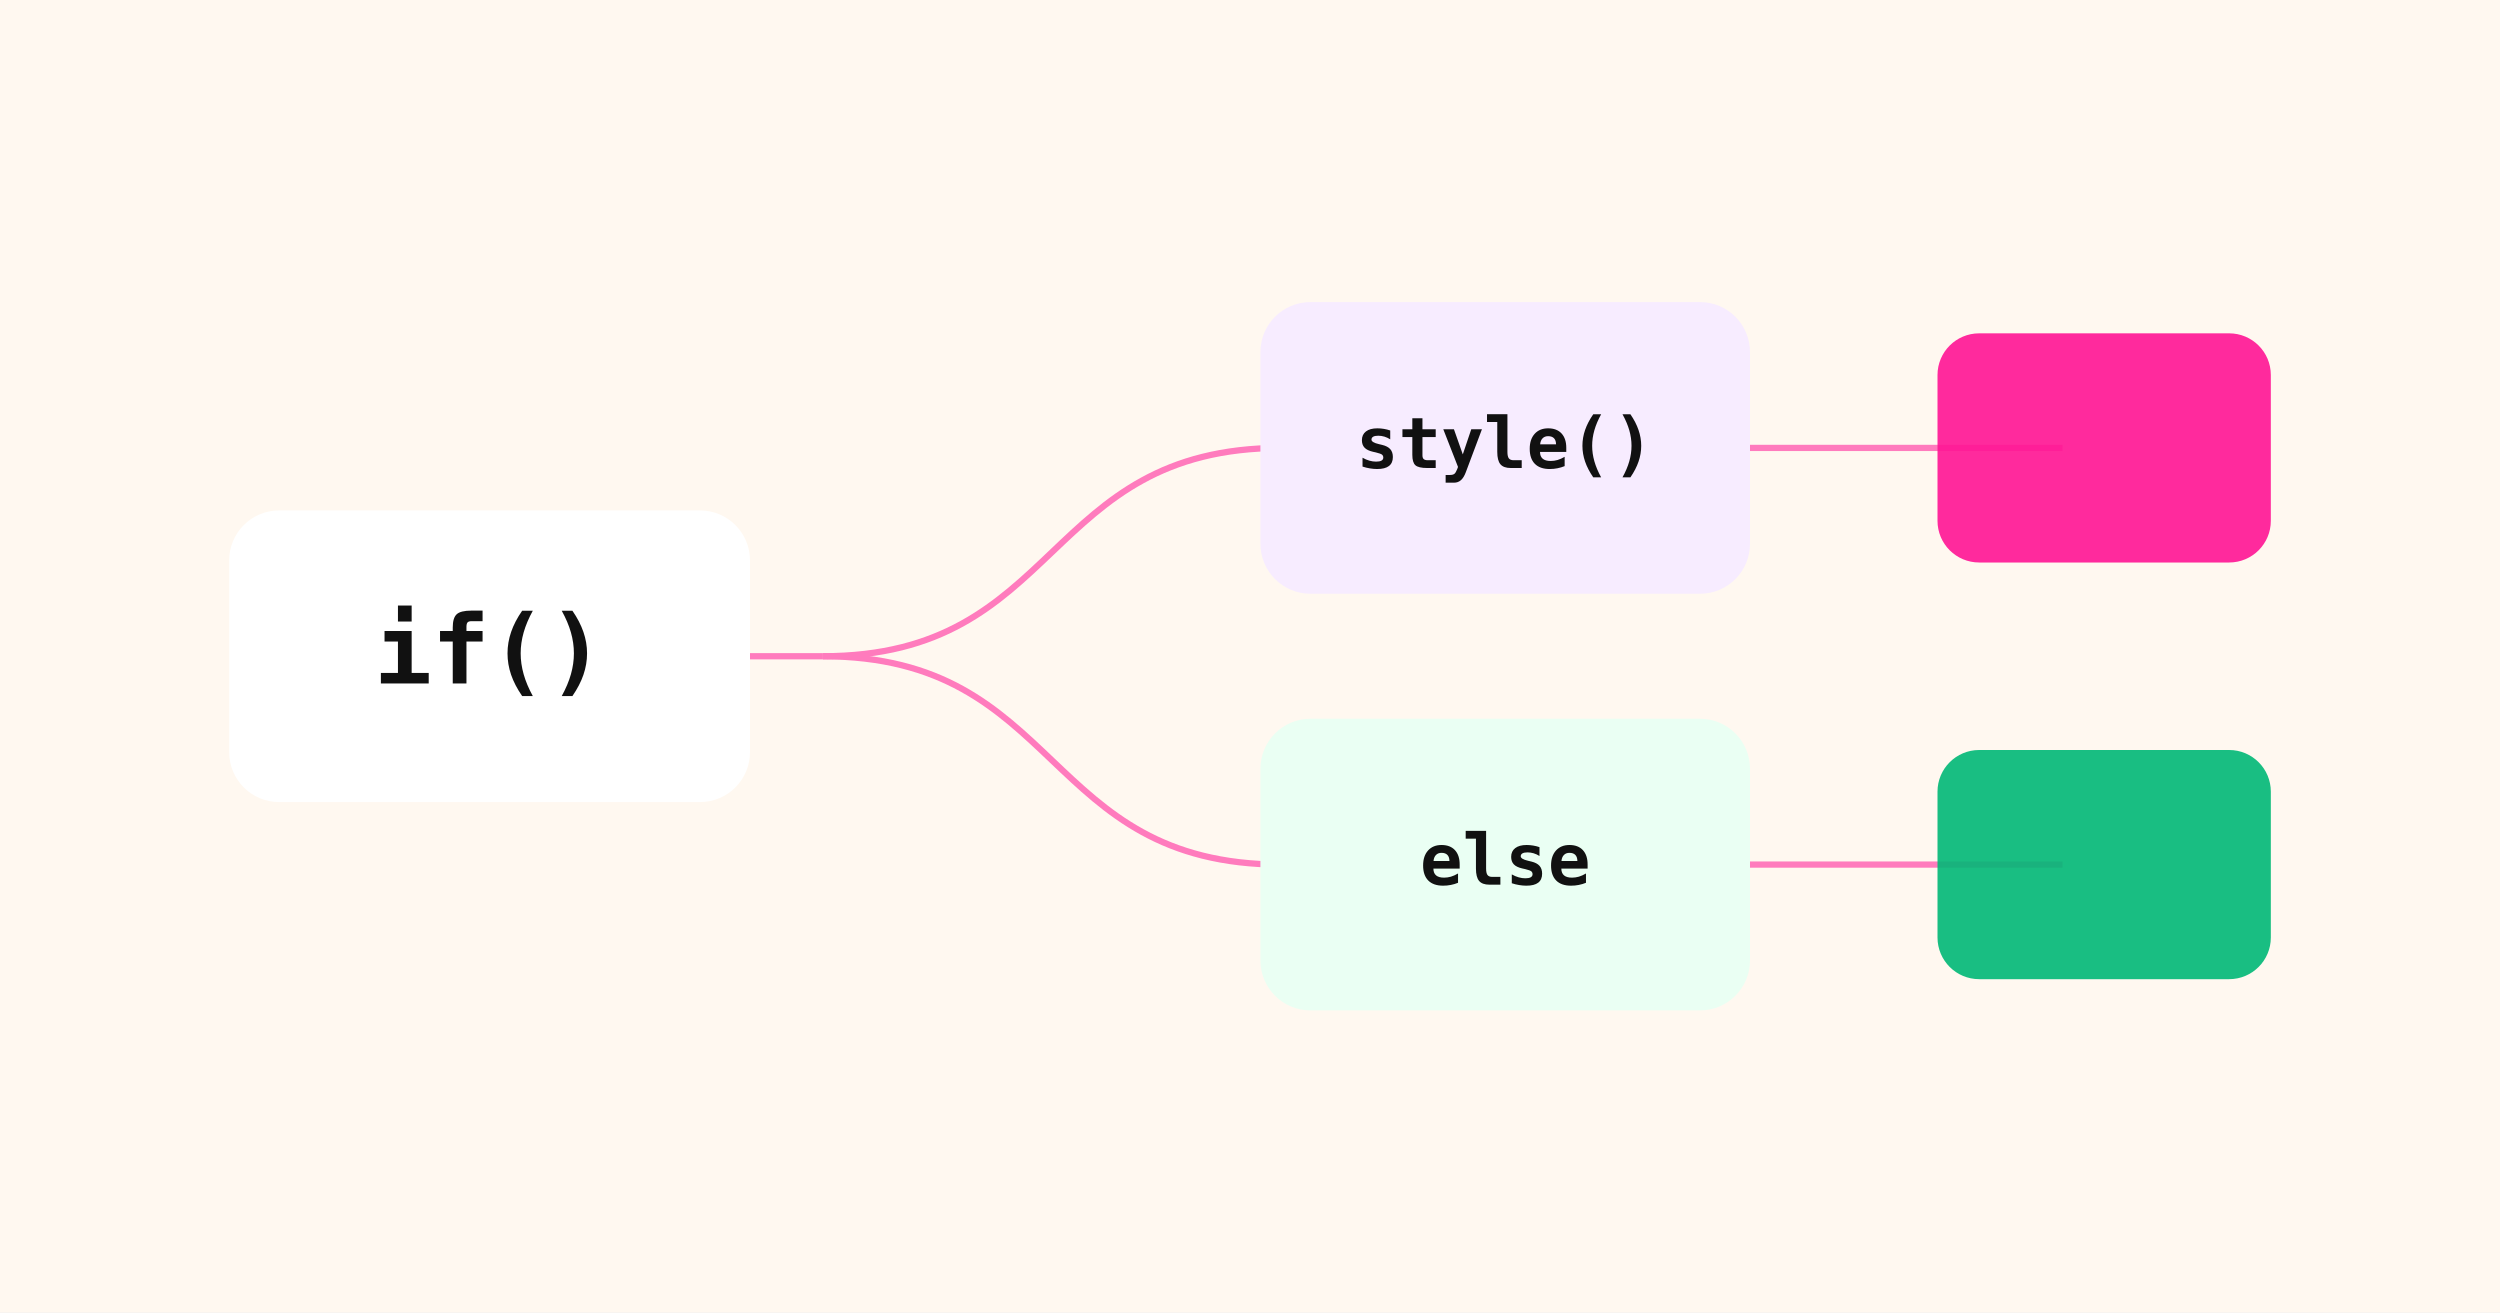
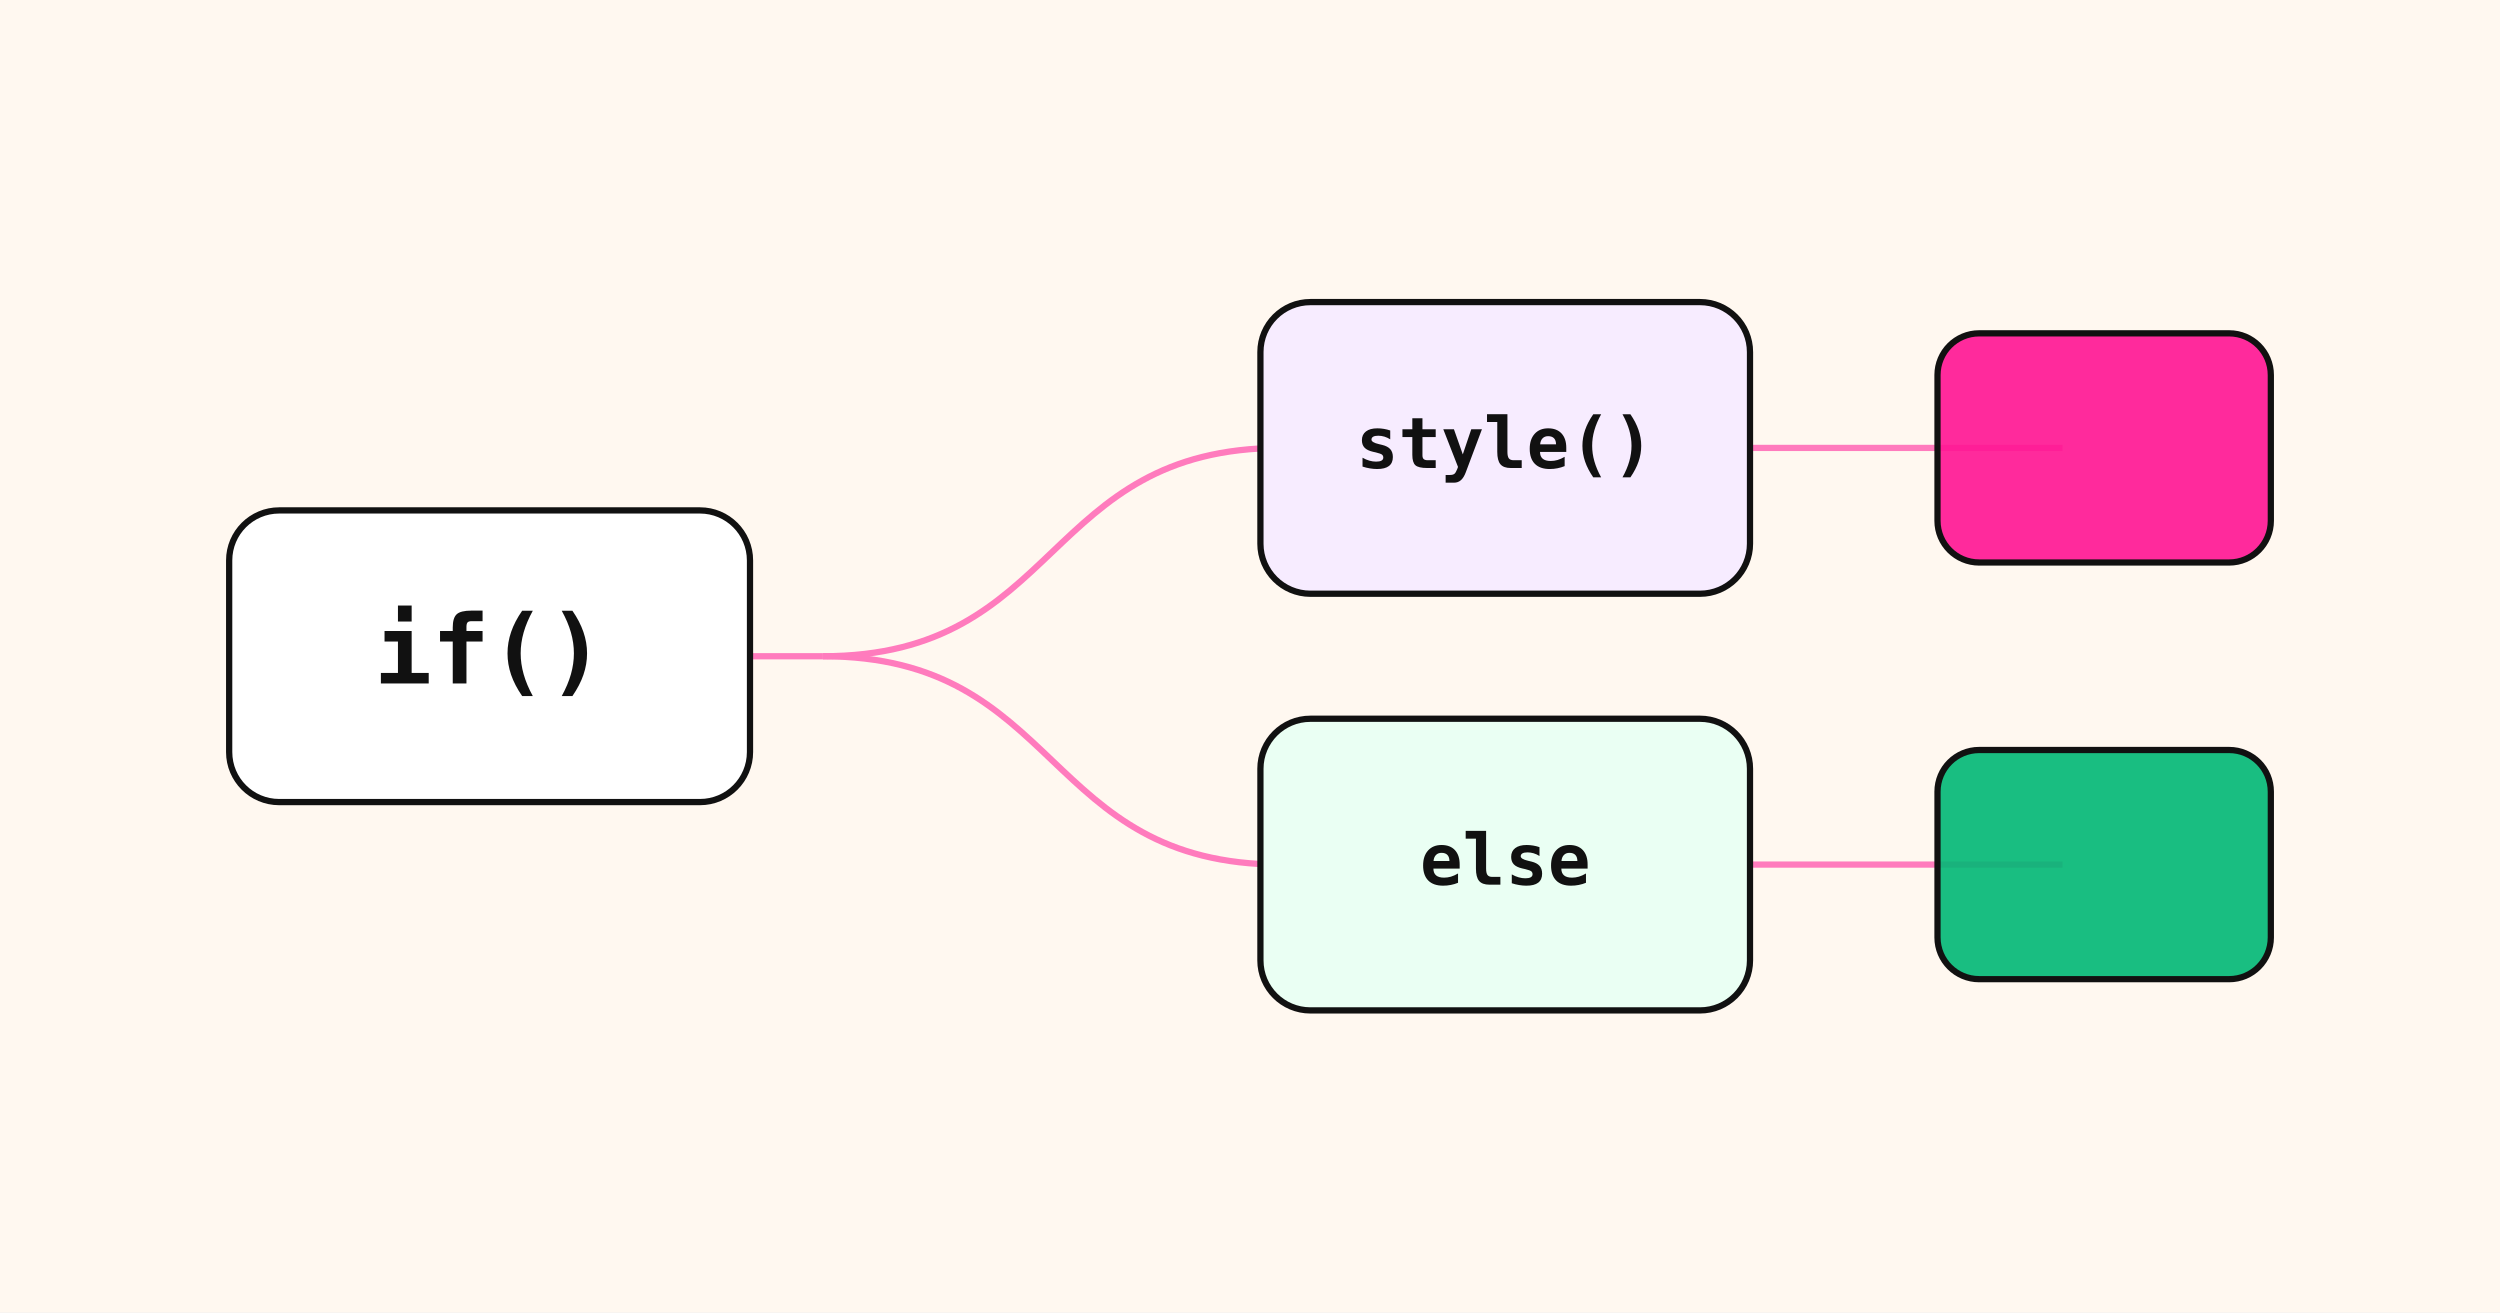
<svg xmlns="http://www.w3.org/2000/svg" viewBox="0 0 1200 630" role="img" aria-labelledby="title desc">
  <rect width="1200" height="630" fill="hsl(32, 100%, 97%)" />
  <g fill="none" stroke="#ff1493" stroke-width="3" opacity="0.55">
    <path d="M210 315H395" />
    <path d="M805 215H990" />
    <path d="M805 415H990" />
    <path d="M395 315C510 315 500 215 615 215H805" />
    <path d="M395 315C510 315 500 415 615 415H805" />
  </g>
-   <rect x="110" y="245" width="250" height="140" rx="24" fill="#fff" />
-   <rect x="605" y="145" width="235" height="140" rx="24" fill="#f7ecff" />
-   <rect x="605" y="345" width="235" height="140" rx="24" fill="#eafff3" />
-   <rect x="930" y="160" width="160" height="110" rx="20" fill="#ff1493" opacity="0.9" />
-   <rect x="930" y="360" width="160" height="110" rx="20" fill="#00b875" opacity="0.9" />
+   <rect x="110" y="245" width="250" height="140" rx="24" fill="#fff" stroke="#111" stroke-width="3" />
+   <rect x="605" y="145" width="235" height="140" rx="24" fill="#f7ecff" stroke="#111" stroke-width="3" />
+   <rect x="605" y="345" width="235" height="140" rx="24" fill="#eafff3" stroke="#111" stroke-width="3" />
+   <rect x="930" y="160" width="160" height="110" rx="20" fill="#ff1493" fill-opacity="0.9" stroke="#111" stroke-width="3" />
+   <rect x="930" y="360" width="160" height="110" rx="20" fill="#00b875" fill-opacity="0.9" stroke="#111" stroke-width="3" />
  <text x="235" y="315" fill="#111" font-family="ui-monospace, SFMono-Regular, Menlo, Consolas, monospace" font-size="46" font-weight="700" text-anchor="middle" dominant-baseline="middle">if()</text>
  <text x="722.5" y="215" fill="#111" font-family="ui-monospace, SFMono-Regular, Menlo, Consolas, monospace" font-size="34" font-weight="700" text-anchor="middle" dominant-baseline="middle">style()</text>
  <text x="722.5" y="415" fill="#111" font-family="ui-monospace, SFMono-Regular, Menlo, Consolas, monospace" font-size="34" font-weight="700" text-anchor="middle" dominant-baseline="middle">else</text>
</svg>
